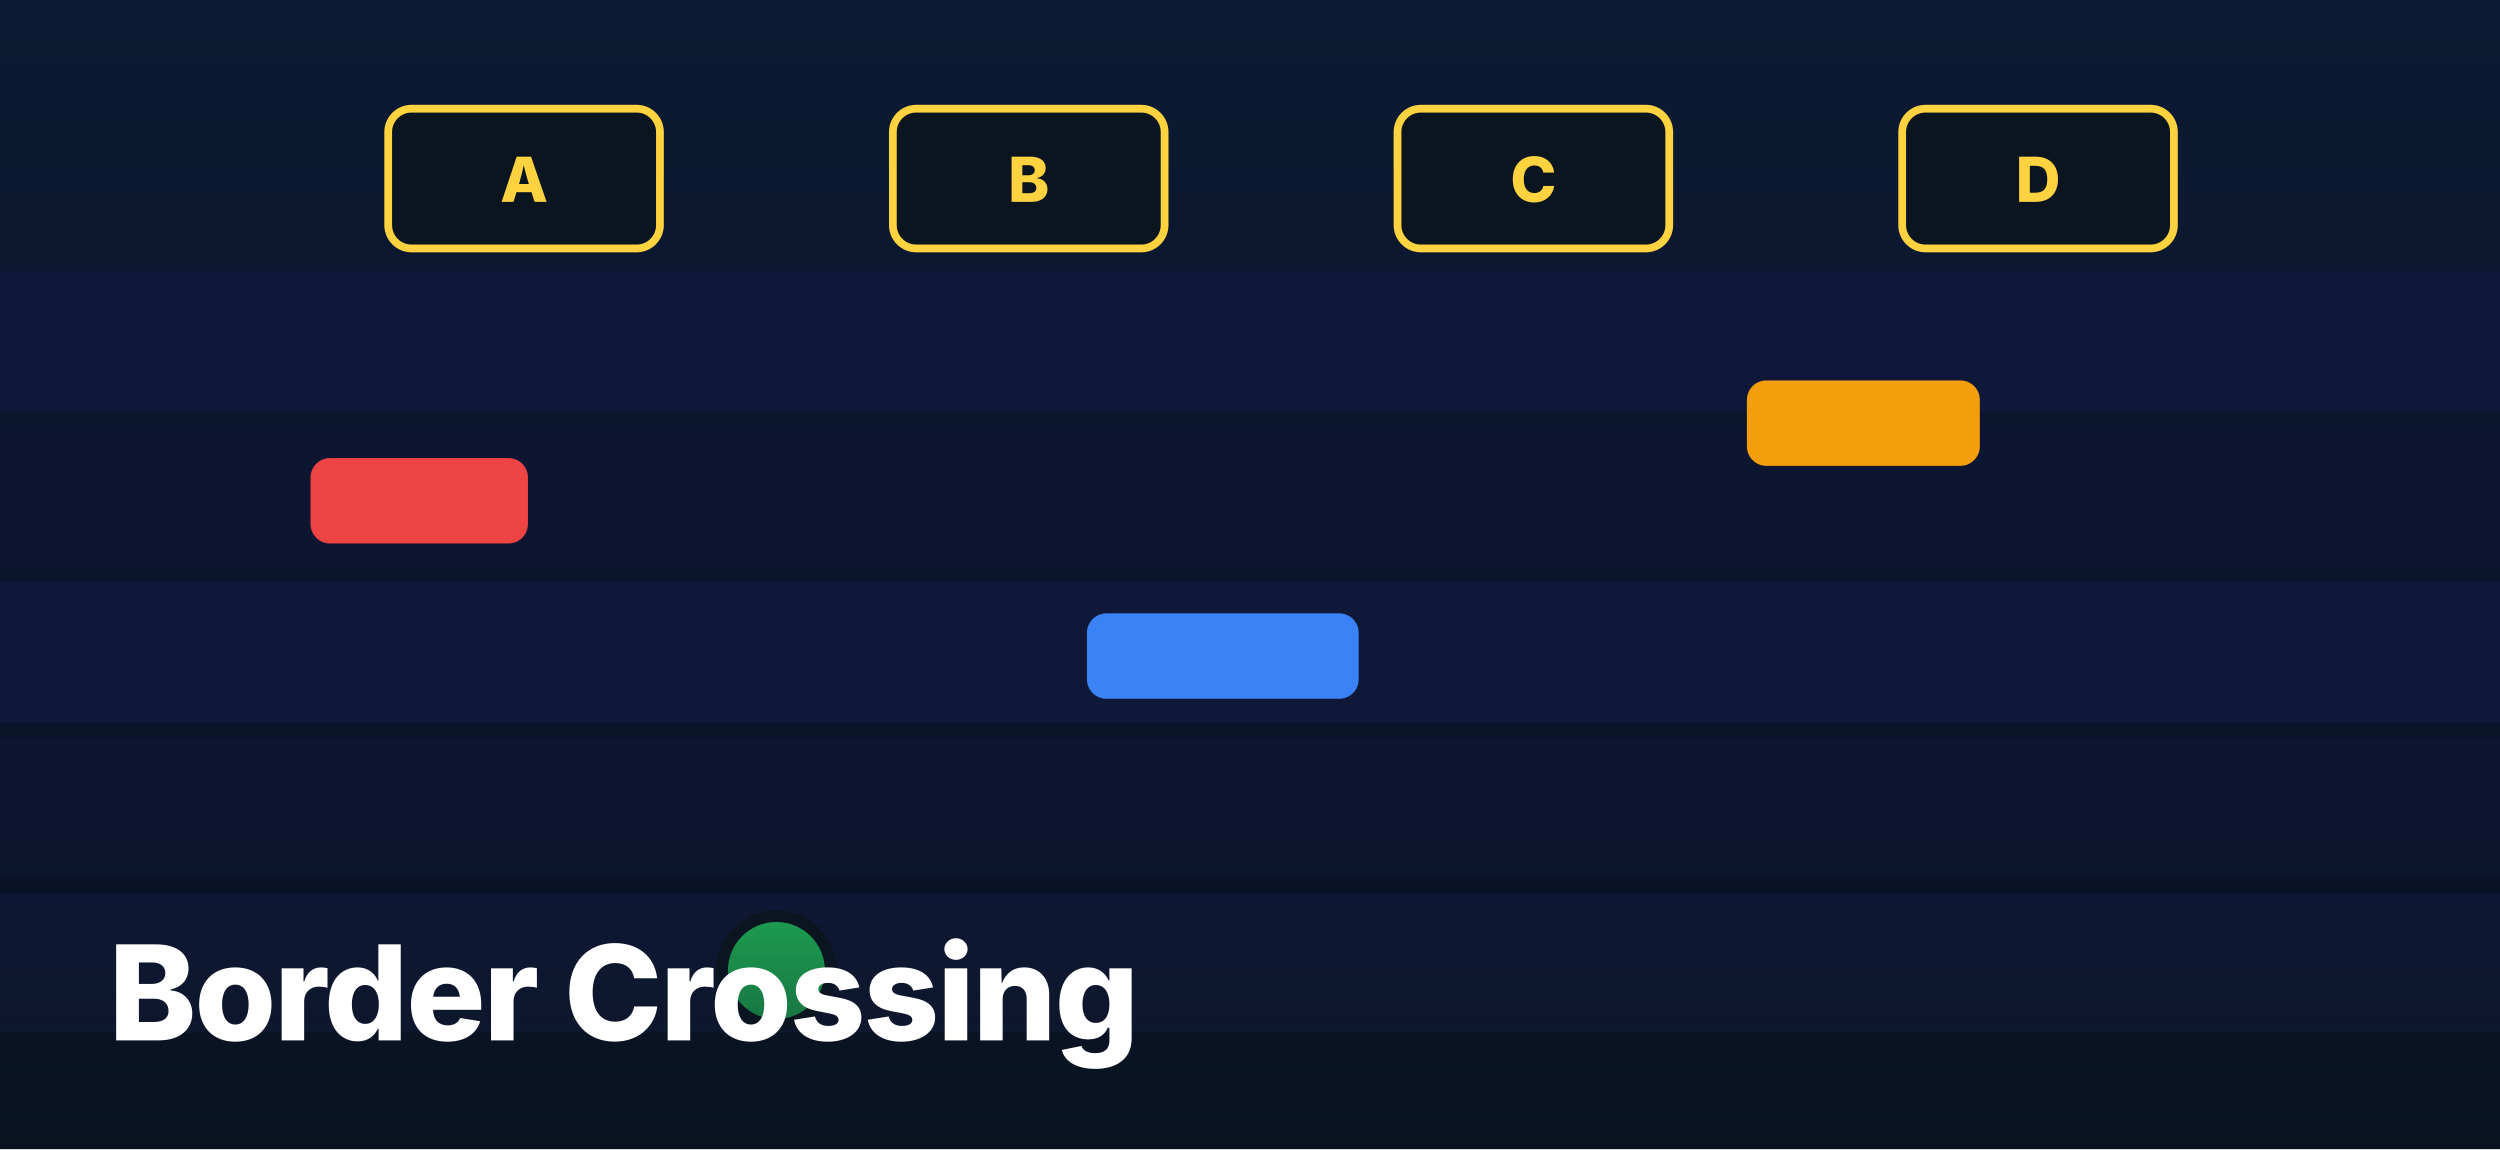
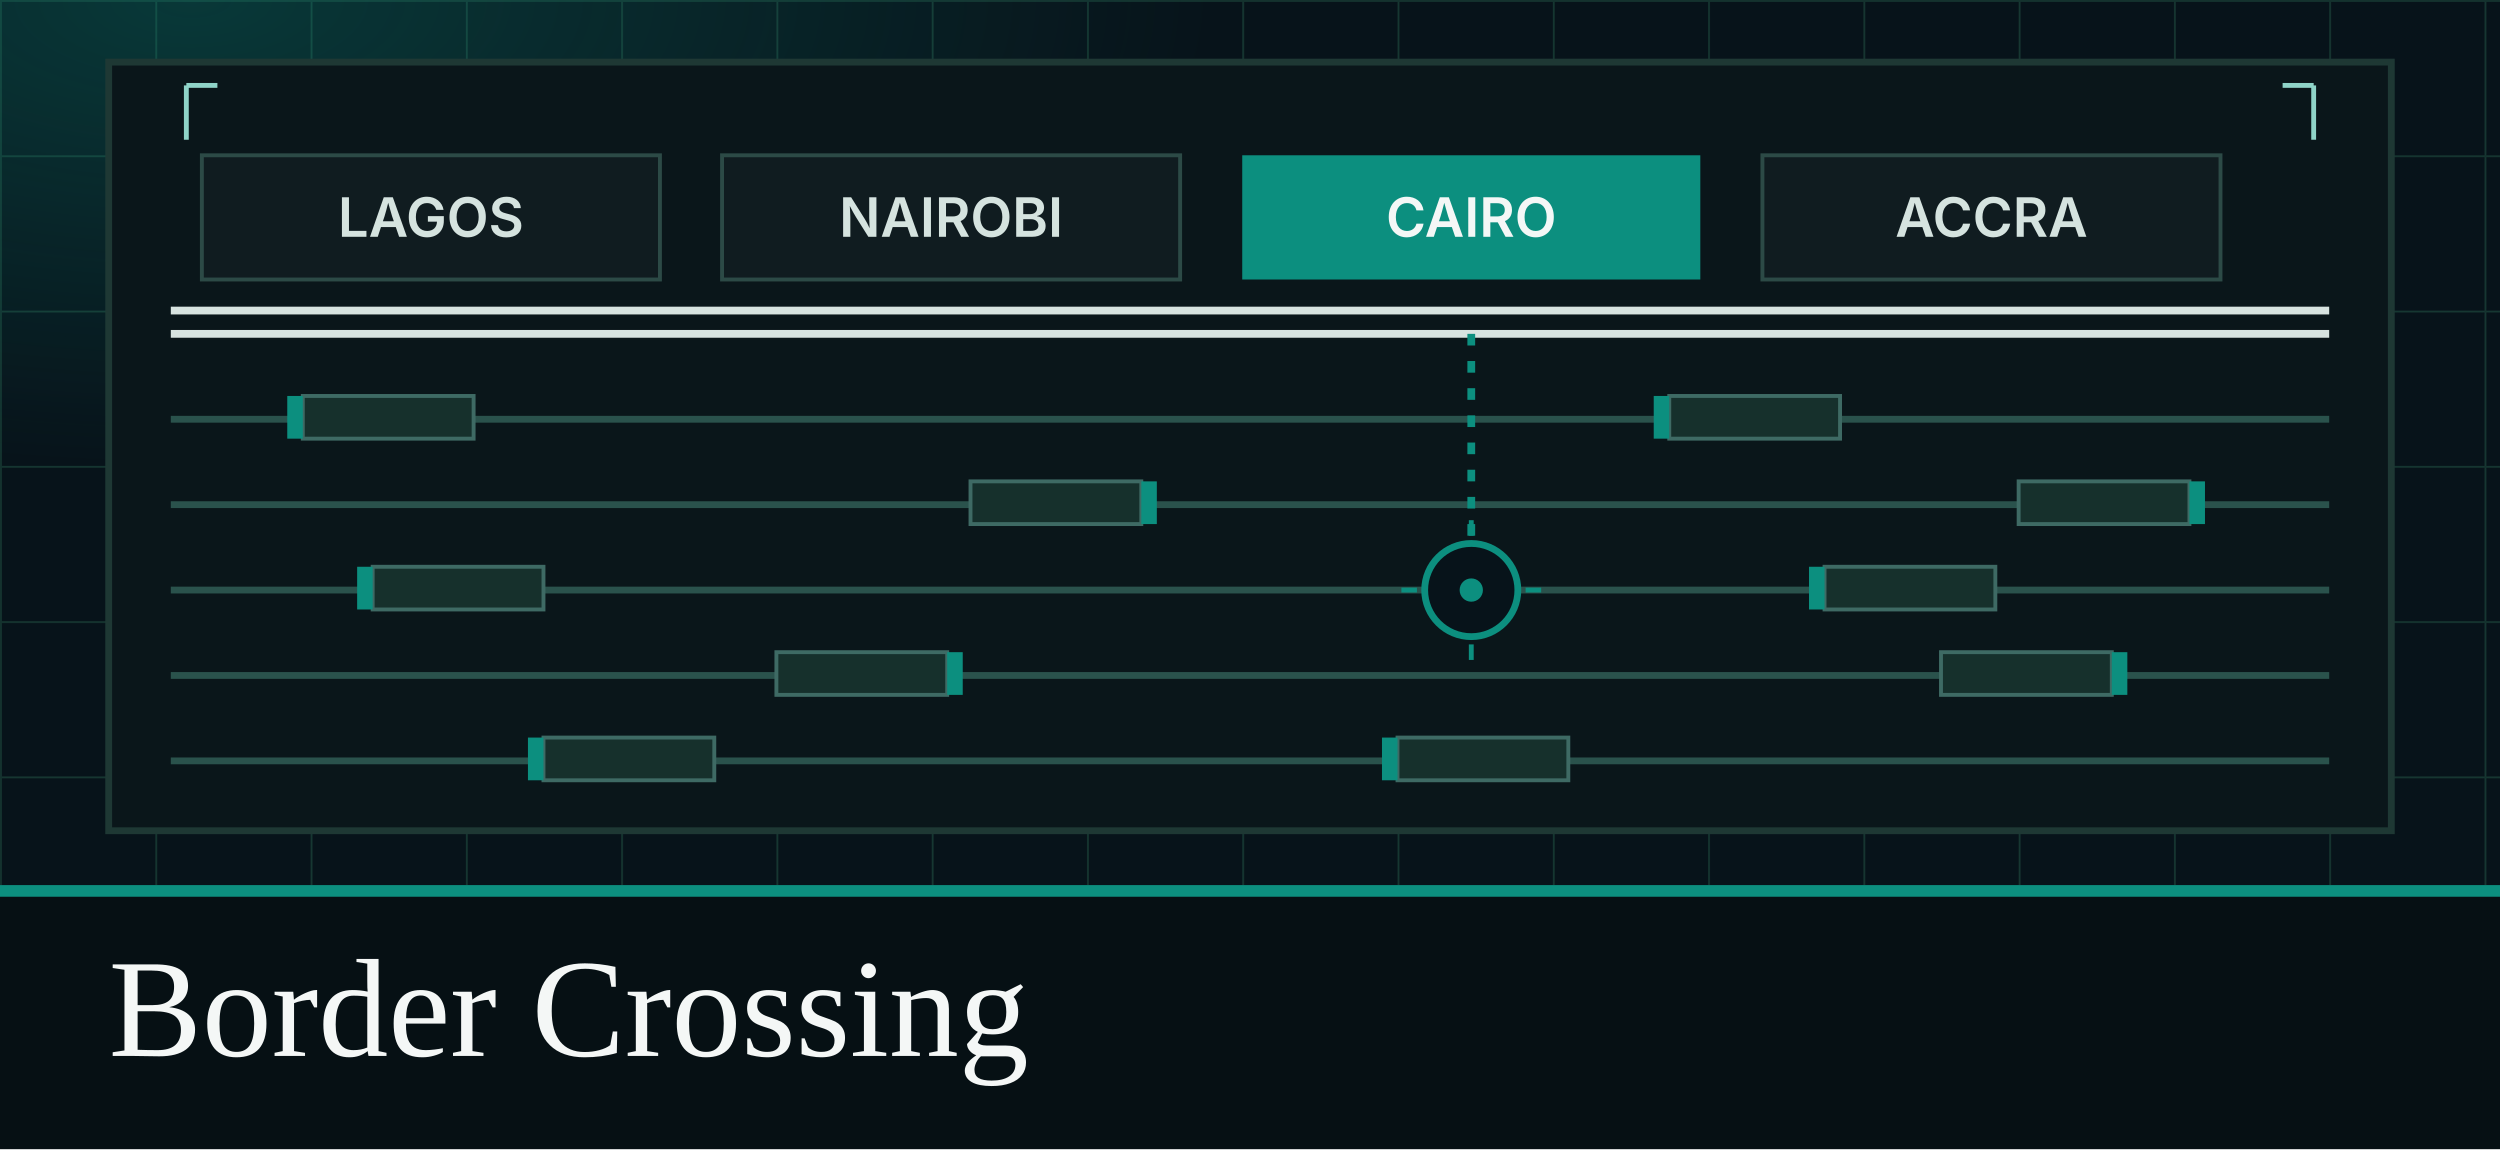
<svg xmlns="http://www.w3.org/2000/svg" viewBox="0 0 644 296" width="644" height="296" role="img" aria-label="Border Crossing">
  <defs>
-     <linearGradient id="bg" x1="0" y1="0" x2="0" y2="1">
-       <stop offset="0%" stop-color="#0C1A33" />
-       <stop offset="100%" stop-color="#071024" />
-     </linearGradient>
+     <radialGradient id="wash" cx="8%" cy="0%" r="70%">
+       <stop offset="0%" stop-color="#0C8F7F" stop-opacity="0.30" />
+       <stop offset="58%" stop-color="#0C8F7F" stop-opacity="0" />
+     </radialGradient>
+     <pattern id="grat" width="40" height="40" patternUnits="userSpaceOnUse">
+       <path d="M40 0 H0 V40" fill="none" stroke="#14322E" stroke-width="1" />
+     </pattern>
  </defs>
-   <rect width="644" height="296" fill="url(#bg)" />
-   <rect x="0" y="70" width="644" height="36" fill="#0F1838" />
-   <rect x="0" y="110" width="644" height="36" fill="#0D1530" />
-   <rect x="0" y="150" width="644" height="36" fill="#0F1838" />
-   <rect x="0" y="190" width="644" height="36" fill="#0D1530" />
-   <rect x="0" y="230" width="644" height="36" fill="#0F1838" />
-   <rect x="80" y="118" width="56" height="22" rx="5" fill="#EF4444" />
-   <rect x="280" y="158" width="70" height="22" rx="5" fill="#3B82F6" />
-   <rect x="450" y="98" width="60" height="22" rx="5" fill="#F59E0B" />
-   <circle cx="200" cy="250" r="14" fill="#22C55E" stroke="#0B1520" stroke-width="3" />
-   <g transform="translate(100,28)">
-     <rect width="70" height="36" rx="6" fill="#0B1520" stroke="#FFD23F" stroke-width="2" />
-     <text x="35" y="24" text-anchor="middle" font-family="system-ui,-apple-system,Segoe UI,sans-serif" font-size="16" font-weight="800" fill="#FFD23F">A</text>
+   <rect width="644" height="296" fill="#07131A" />
+   <rect width="644" height="228" fill="url(#grat)" />
+   <rect width="644" height="296" fill="url(#wash)" />
+   <rect x="28" y="16" width="588" height="198" fill="#0A161A" stroke="#1E3834" stroke-width="1.75" />
+   <g fill="none" stroke="#8FD4C8" stroke-width="1.25" stroke-linejoin="miter">
+     <path d="M48 36 V22 M48 22 H56" />
+     <path d="M596 36 V22 M596 22 H588" />
  </g>
-   <g transform="translate(230,28)">
-     <rect width="70" height="36" rx="6" fill="#0B1520" stroke="#FFD23F" stroke-width="2" />
-     <text x="35" y="24" text-anchor="middle" font-family="system-ui,-apple-system,Segoe UI,sans-serif" font-size="16" font-weight="800" fill="#FFD23F">B</text>
+   <g font-family="Inter, system-ui, -apple-system, 'Segoe UI', sans-serif" font-size="14" font-weight="600" text-anchor="middle">
+     <rect x="52" y="40" width="118" height="32" fill="#101C20" stroke="#2C4A46" />
+     <text x="111" y="61" fill="#D5E3DF">LAGOS</text>
+     <rect x="186" y="40" width="118" height="32" fill="#101C20" stroke="#2C4A46" />
+     <text x="245" y="61" fill="#D5E3DF">NAIROBI</text>
+     <rect x="320" y="40" width="118" height="32" fill="#0C8F7F" />
+     <text x="379" y="61" fill="#F4F7F6">CAIRO</text>
+     <rect x="454" y="40" width="118" height="32" fill="#101C20" stroke="#2C4A46" />
+     <text x="513" y="61" fill="#D5E3DF">ACCRA</text>
  </g>
-   <g transform="translate(360,28)">
-     <rect width="70" height="36" rx="6" fill="#0B1520" stroke="#FFD23F" stroke-width="2" />
-     <text x="35" y="24" text-anchor="middle" font-family="system-ui,-apple-system,Segoe UI,sans-serif" font-size="16" font-weight="800" fill="#FFD23F">C</text>
+   <line x1="44" y1="80" x2="600" y2="80" stroke="#D7E3E0" stroke-width="2" />
+   <line x1="44" y1="86" x2="600" y2="86" stroke="#D7E3E0" stroke-width="2" />
+   <g stroke="#2A524C" stroke-width="1.75">
+     <line x1="44" y1="108" x2="600" y2="108" />
+     <line x1="44" y1="130" x2="600" y2="130" />
+     <line x1="44" y1="152" x2="600" y2="152" />
+     <line x1="44" y1="174" x2="600" y2="174" />
+     <line x1="44" y1="196" x2="600" y2="196" />
  </g>
-   <g transform="translate(490,28)">
-     <rect width="70" height="36" rx="6" fill="#0B1520" stroke="#FFD23F" stroke-width="2" />
-     <text x="35" y="24" text-anchor="middle" font-family="system-ui,-apple-system,Segoe UI,sans-serif" font-size="16" font-weight="800" fill="#FFD23F">D</text>
+   <line x1="379" y1="86" x2="379" y2="140" stroke="#0C8F7F" stroke-width="2" stroke-dasharray="3 4" />
+   <g fill="#16302C" stroke="#3E6A64" stroke-width="1">
+     <rect x="78" y="102" width="44" height="11" />
+     <rect x="74" y="102" width="4" height="11" fill="#0C8F7F" stroke="none" />
+     <rect x="430" y="102" width="44" height="11" />
+     <rect x="426" y="102" width="4" height="11" fill="#0C8F7F" stroke="none" />
+     <rect x="250" y="124" width="44" height="11" />
+     <rect x="294" y="124" width="4" height="11" fill="#0C8F7F" stroke="none" />
+     <rect x="520" y="124" width="44" height="11" />
+     <rect x="564" y="124" width="4" height="11" fill="#0C8F7F" stroke="none" />
+     <rect x="96" y="146" width="44" height="11" />
+     <rect x="92" y="146" width="4" height="11" fill="#0C8F7F" stroke="none" />
+     <rect x="470" y="146" width="44" height="11" />
+     <rect x="466" y="146" width="4" height="11" fill="#0C8F7F" stroke="none" />
+     <rect x="200" y="168" width="44" height="11" />
+     <rect x="244" y="168" width="4" height="11" fill="#0C8F7F" stroke="none" />
+     <rect x="500" y="168" width="44" height="11" />
+     <rect x="544" y="168" width="4" height="11" fill="#0C8F7F" stroke="none" />
+     <rect x="140" y="190" width="44" height="11" />
+     <rect x="136" y="190" width="4" height="11" fill="#0C8F7F" stroke="none" />
+     <rect x="360" y="190" width="44" height="11" />
+     <rect x="356" y="190" width="4" height="11" fill="#0C8F7F" stroke="none" />
  </g>
-   <defs>
-     <linearGradient id="titleFade" x1="0" y1="0" x2="0" y2="1">
-       <stop offset="0%" stop-color="#0B1520" stop-opacity="0" />
-       <stop offset="100%" stop-color="#0B1520" stop-opacity="0.72" />
-     </linearGradient>
-   </defs>
-   <rect x="0" y="208" width="644" height="88" fill="url(#titleFade)" />
-   <text x="28" y="268" font-family="system-ui,-apple-system,BlinkMacSystemFont,Segoe UI,sans-serif" font-size="34" font-weight="800" fill="#FFFFFF" letter-spacing="-0.5">Border Crossing</text>
+   <g transform="translate(379,152)">
+     <circle r="12" fill="#07131A" stroke="#0C8F7F" stroke-width="1.75" />
+     <circle r="3" fill="#0C8F7F" />
+     <path d="M0 -18 V-14 M0 14 V18 M-18 0 H-14 M14 0 H18" fill="none" stroke="#0C8F7F" stroke-width="1.25" />
+   </g>
+   <rect x="0" y="228" width="644" height="68" fill="#061014" />
+   <rect x="0" y="228" width="644" height="3" fill="#0C8F7F" />
+   <text x="28" y="272" font-family="'Liberation Serif', 'Noto Serif', Georgia, 'Times New Roman', serif" font-size="36" fill="#F4F7F6">Border Crossing</text>
</svg>
